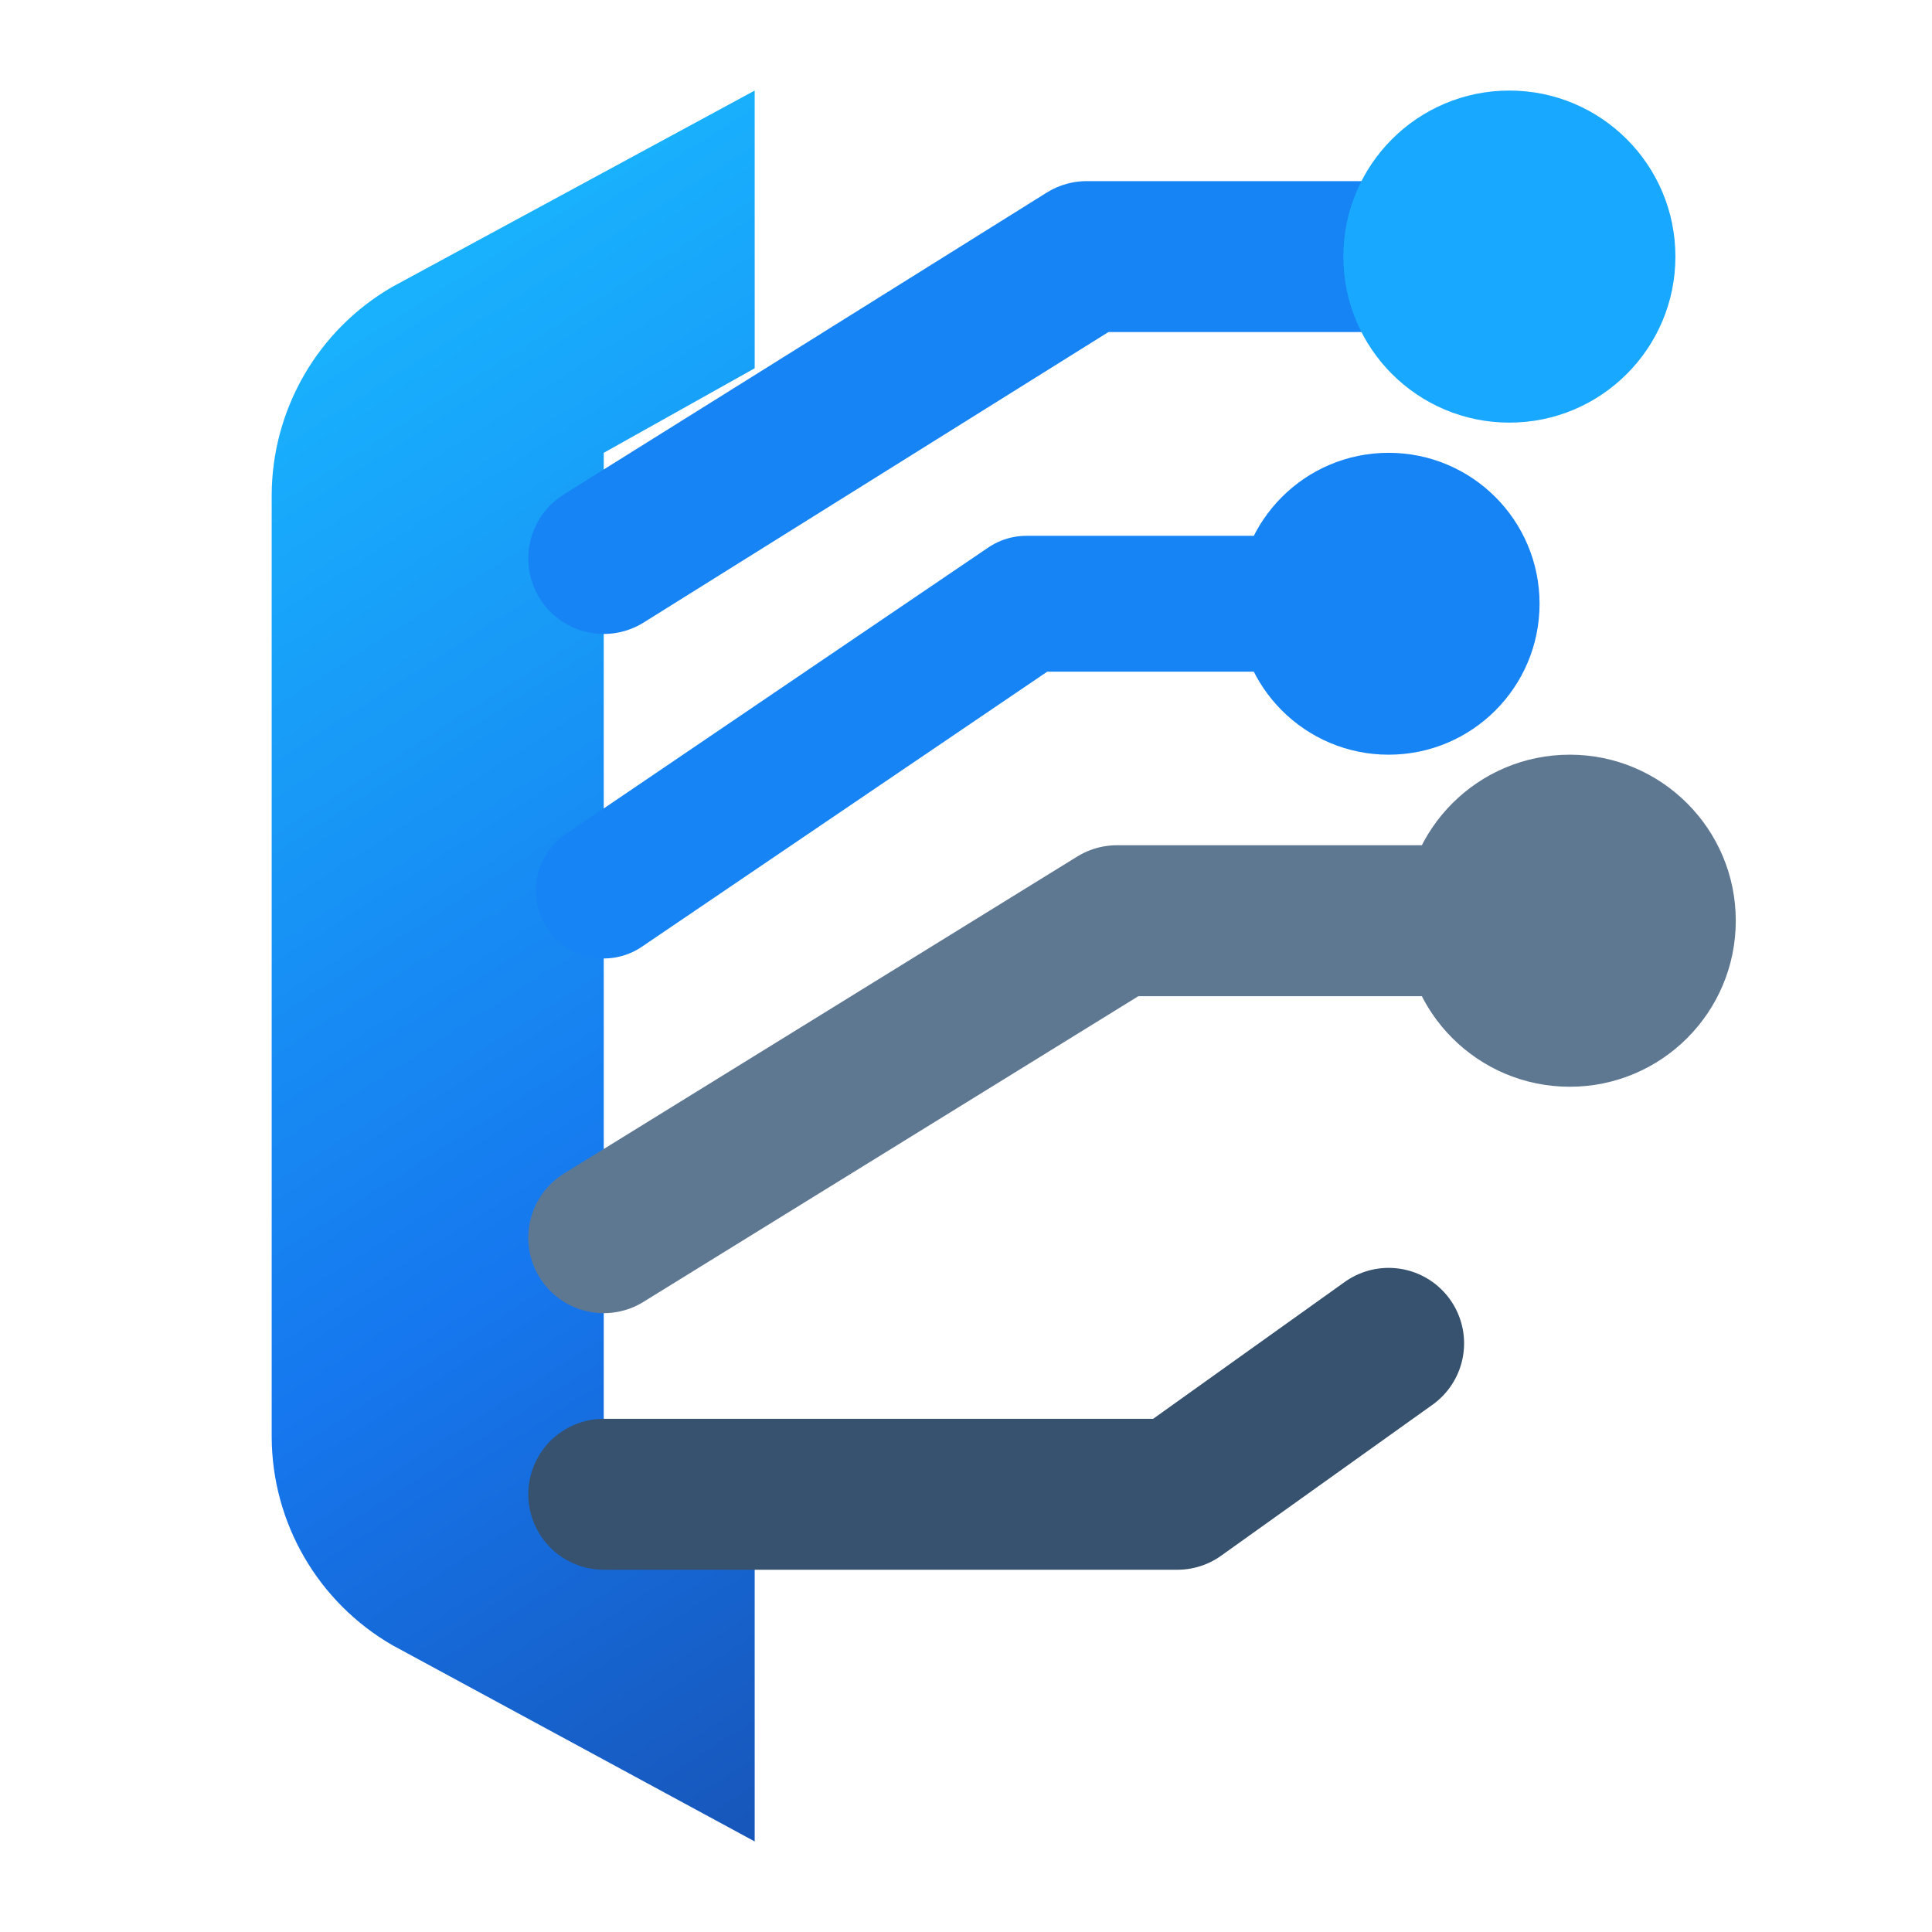
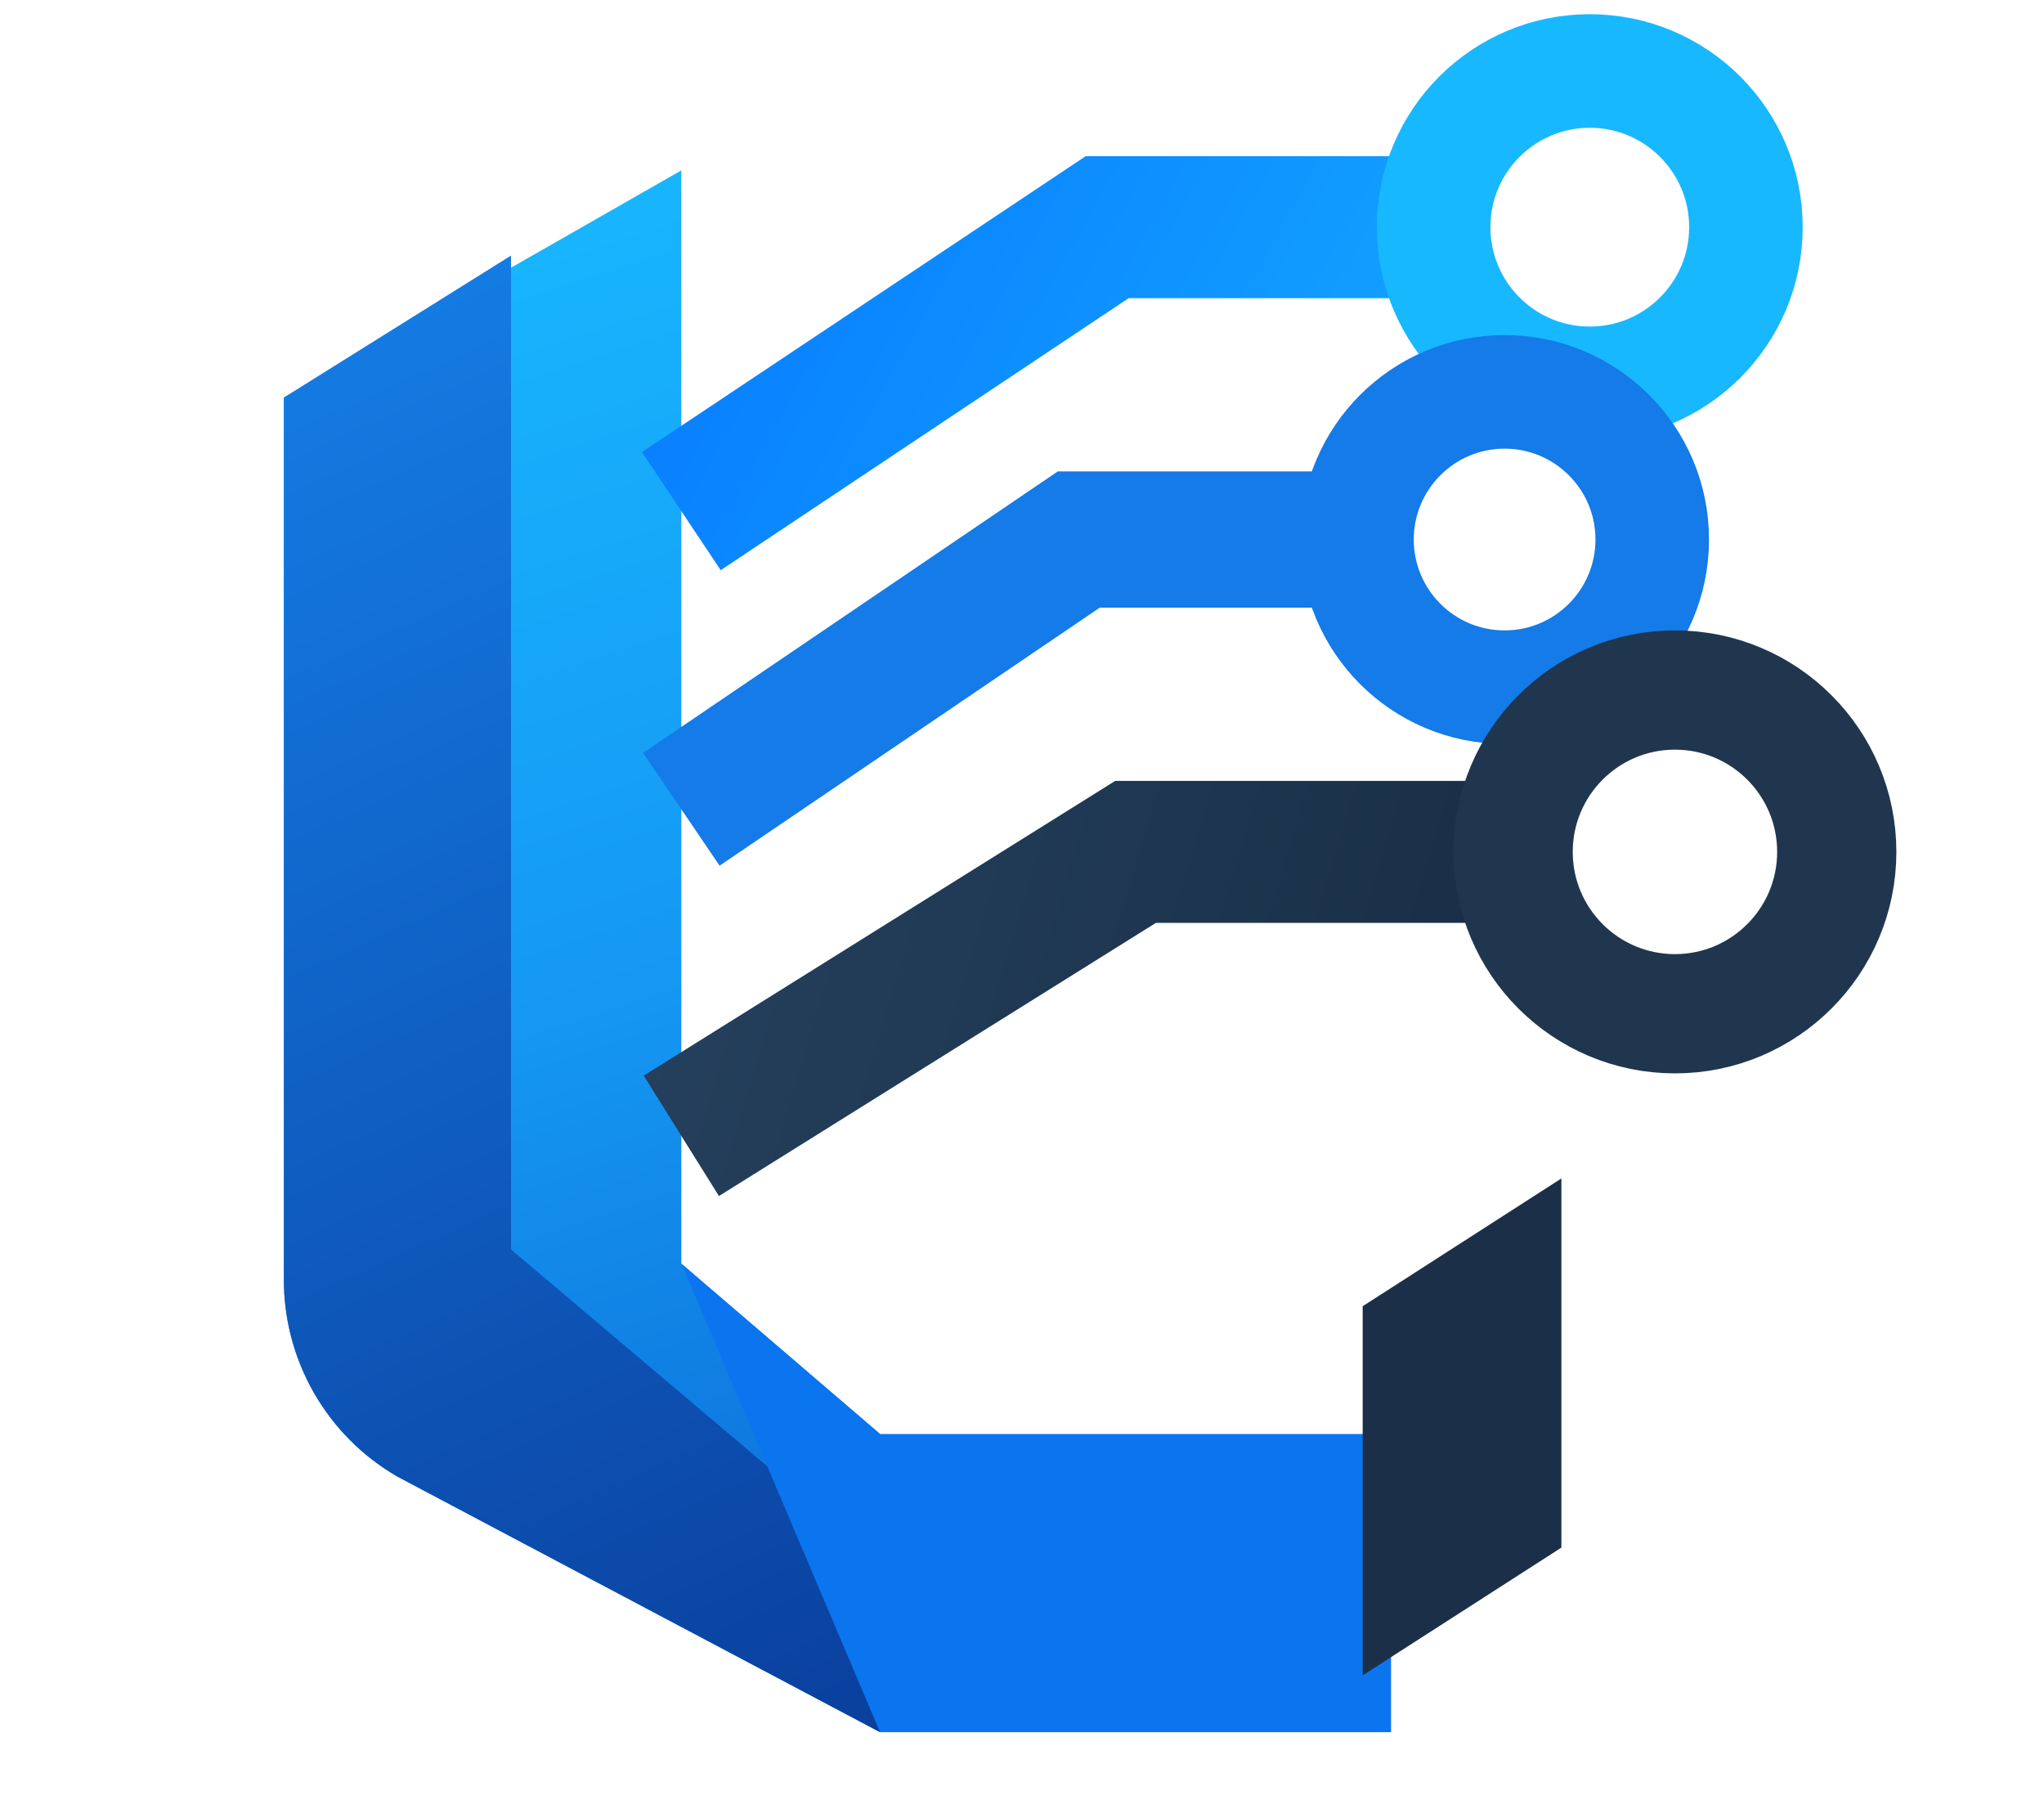
- <svg xmlns="http://www.w3.org/2000/svg" viewBox="0 0 64 64" role="img" aria-labelledby="title">
+ <svg xmlns="http://www.w3.org/2000/svg" viewBox="0 0 72 64" role="img" aria-labelledby="title">
  <defs>
-     <linearGradient id="blue" x1="10" y1="8" x2="42" y2="58" gradientUnits="userSpaceOnUse">
-       <stop stop-color="#19b7ff" />
-       <stop offset=".55" stop-color="#1677ee" />
-       <stop offset="1" stop-color="#174ba8" />
+     <linearGradient id="leftFront" x1="10" y1="8" x2="26" y2="57" gradientUnits="userSpaceOnUse">
+       <stop stop-color="#18b8ff" />
+       <stop offset=".55" stop-color="#1599f4" />
+       <stop offset="1" stop-color="#0d70d9" />
+     </linearGradient>
+     <linearGradient id="leftSide" x1="8" y1="10" x2="31" y2="61" gradientUnits="userSpaceOnUse">
+       <stop stop-color="#157fe8" />
+       <stop offset="1" stop-color="#0a3f9d" />
+     </linearGradient>
+     <linearGradient id="blueLine" x1="22" y1="10" x2="58" y2="30" gradientUnits="userSpaceOnUse">
+       <stop stop-color="#087bff" />
+       <stop offset="1" stop-color="#18b8ff" />
+     </linearGradient>
+     <linearGradient id="darkLine" x1="22" y1="38" x2="62" y2="50" gradientUnits="userSpaceOnUse">
+       <stop stop-color="#25405d" />
+       <stop offset="1" stop-color="#13263b" />
    </linearGradient>
  </defs>
-   <path d="M13 9.5 25 3v9.2l-5 2.8v34l5 2.8V61L13 54.5A8 8 0 0 1 9 47.6V16.4a8 8 0 0 1 4-6.9Z" fill="url(#blue)" />
-   <path d="M20 18.5 36 8.5h11" fill="none" stroke="#1684f4" stroke-width="5" stroke-linecap="round" stroke-linejoin="round" />
-   <circle cx="50" cy="8.5" r="5.5" fill="#19a8ff" />
-   <path d="M20 29.5 34 20h9" fill="none" stroke="#1684f4" stroke-width="4.5" stroke-linecap="round" stroke-linejoin="round" />
-   <circle cx="46" cy="20" r="5" fill="#1684f4" />
-   <path d="M20 41 37 30.5h12" fill="none" stroke="#5f7892" stroke-width="5" stroke-linecap="round" stroke-linejoin="round" />
-   <circle cx="52" cy="30.5" r="5.5" fill="#5f7892" />
-   <path d="M20 49.5h19l7-5" fill="none" stroke="#37526e" stroke-width="5" stroke-linecap="round" stroke-linejoin="round" />
+   <path d="M10 14 24 6v38.5l7 6V61L14 52A8 8 0 0 1 10 45V14Z" fill="url(#leftFront)" />
+   <path d="M10 14 18 9v35l13 11v6L14 52A8 8 0 0 1 10 45V14Z" fill="url(#leftSide)" />
+   <path d="M24 44.5 31 50.5h18V61H31Z" fill="#0b75ef" />
+   <path d="M24 18 39 8h12" fill="none" stroke="url(#blueLine)" stroke-width="5" stroke-linecap="butt" stroke-linejoin="miter" />
+   <circle cx="56" cy="8" r="5.5" fill="none" stroke="#18b8ff" stroke-width="4" />
+   <path d="M24 28.5 38 19h10" fill="none" stroke="#147be8" stroke-width="4.8" stroke-linecap="butt" stroke-linejoin="miter" />
+   <circle cx="53" cy="19" r="5.2" fill="none" stroke="#147be8" stroke-width="4" />
+   <path d="M24 40 40 30h13" fill="none" stroke="url(#darkLine)" stroke-width="5" stroke-linecap="butt" stroke-linejoin="miter" />
+   <circle cx="59" cy="30" r="5.7" fill="none" stroke="#20364f" stroke-width="4.2" />
+   <path d="M48 46 55 41.5V54.5L48 59Z" fill="#1b3048" />
</svg>
